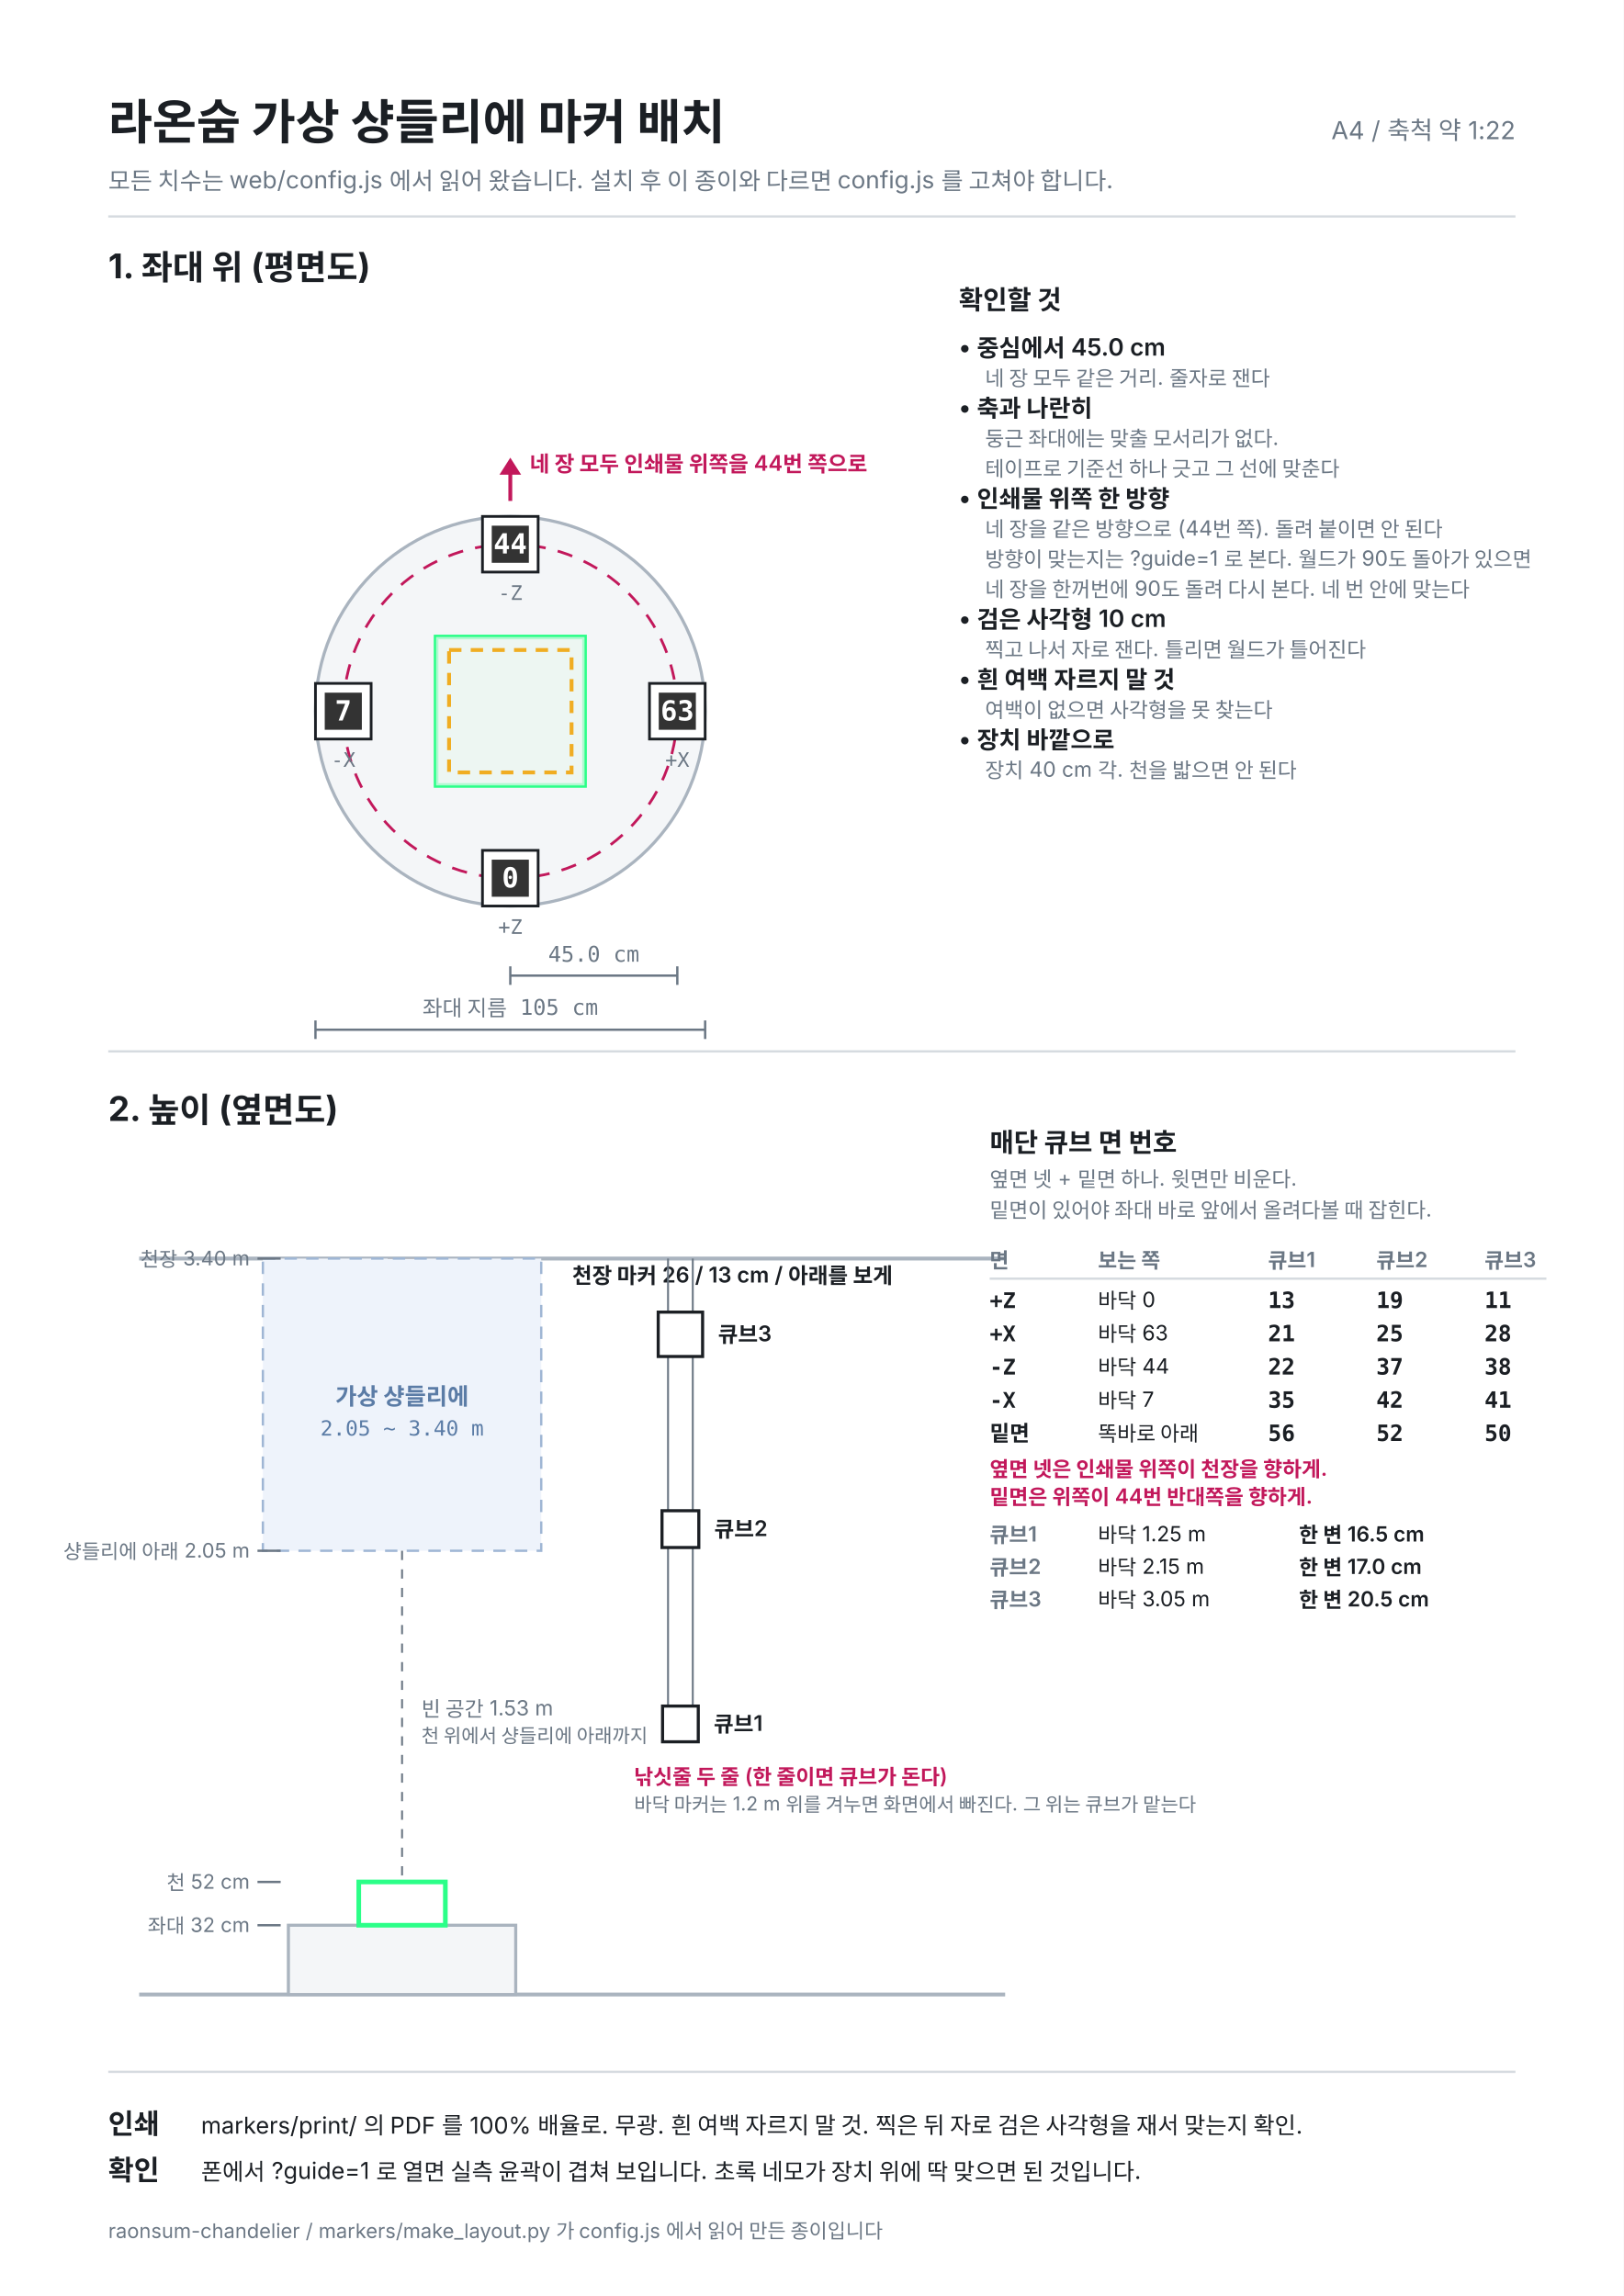
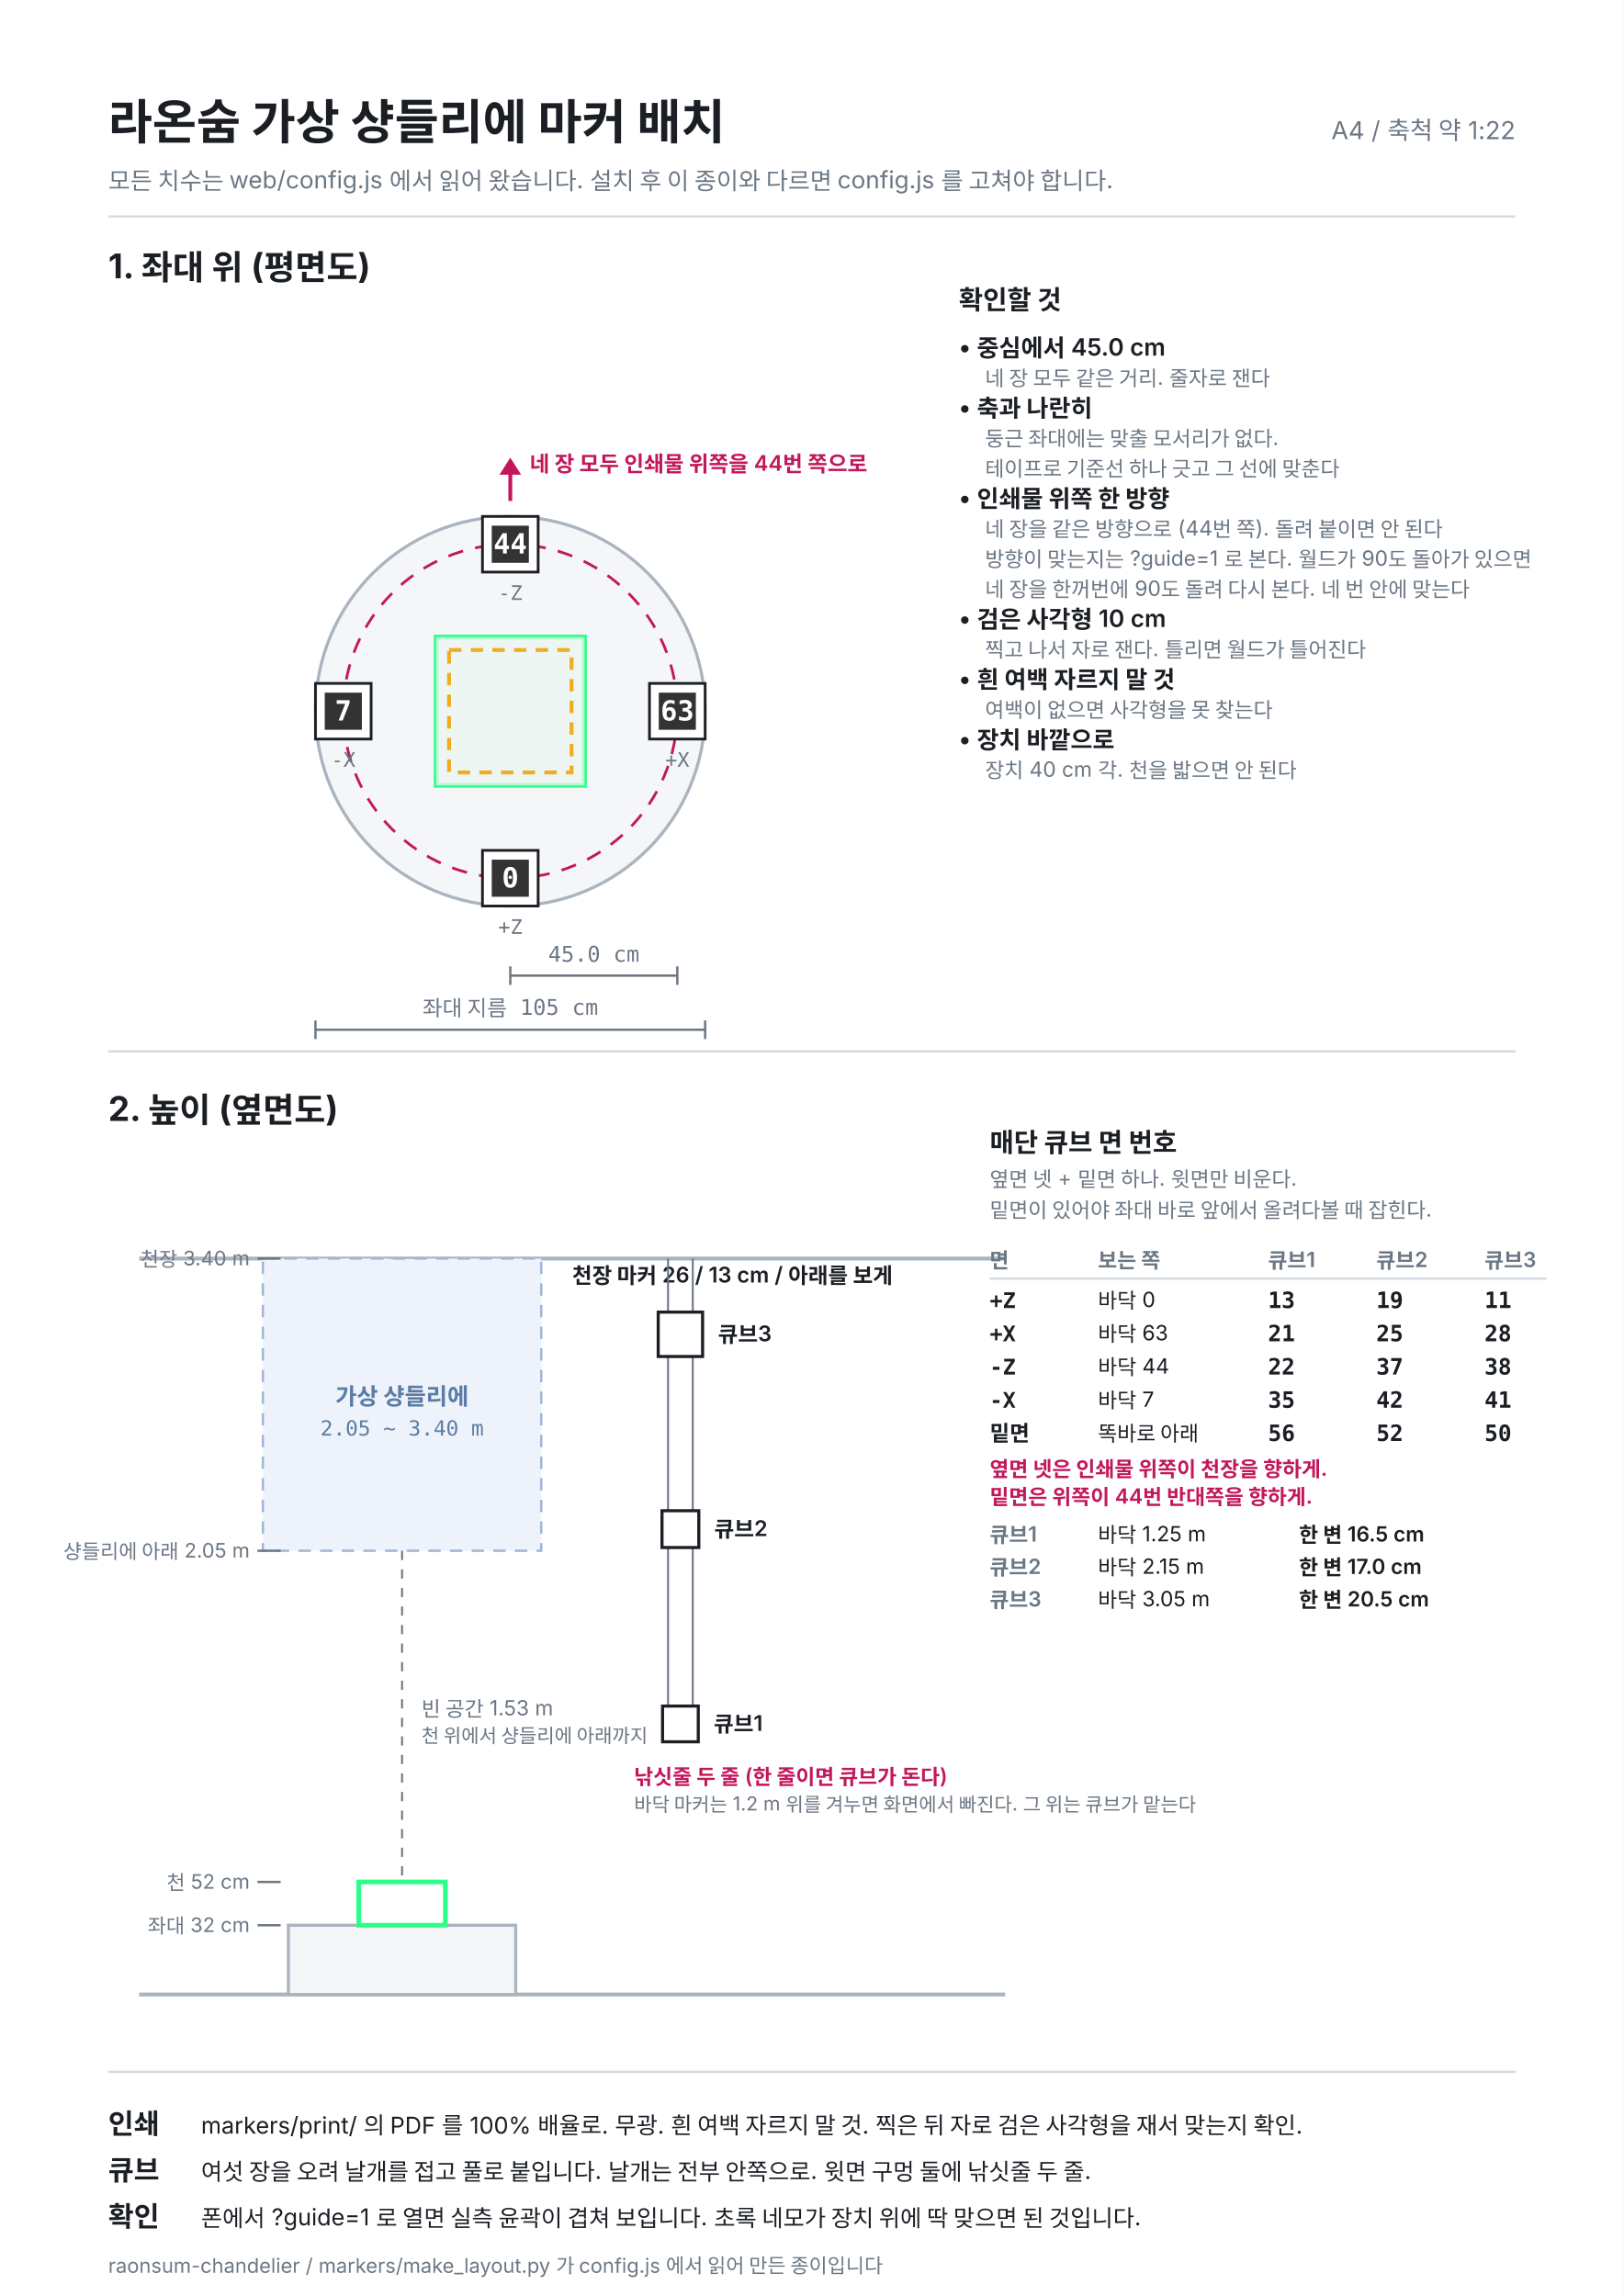
<svg xmlns="http://www.w3.org/2000/svg" width="210.0mm" height="297.0mm" viewBox="0 0 210.0 297.0">
  <rect width="210.0" height="297.0" fill="#fff" />
  <text x="14.00" y="18.00" font-size="6.2" fill="#1b1f24" font-weight="700" text-anchor="start" font-family="-apple-system, 'Apple SD Gothic Neo', 'Noto Sans KR', sans-serif">라온숨 가상 샹들리에   마커 배치</text>
  <text x="196.00" y="18.00" font-size="3.2" fill="#6b7784" font-weight="400" text-anchor="end" font-family="-apple-system, 'Apple SD Gothic Neo', 'Noto Sans KR', sans-serif">A4 / 축척 약 1:22</text>
  <text x="14.00" y="24.50" font-size="3.1" fill="#6b7784" font-weight="400" text-anchor="start" font-family="-apple-system, 'Apple SD Gothic Neo', 'Noto Sans KR', sans-serif">모든 치수는 web/config.js 에서 읽어 왔습니다. 설치 후 이 종이와 다르면 config.js 를 고쳐야 합니다.</text>
  <line x1="14" y1="28" x2="196.0" y2="28" stroke="#d6dbe0" stroke-width="0.3" />
  <text x="14.00" y="36.00" font-size="4.4" fill="#1b1f24" font-weight="700" text-anchor="start" font-family="-apple-system, 'Apple SD Gothic Neo', 'Noto Sans KR', sans-serif">1. 좌대 위 (평면도)</text>
  <circle cx="66.0" cy="92.0" r="25.20" fill="#f4f6f8" stroke="#aab4bf" stroke-width="0.4" />
  <rect x="56.40" y="82.40" width="19.20" height="19.20" fill="none" stroke="#2bff88" stroke-width="0.6" />
  <rect x="56.40" y="82.40" width="19.20" height="19.20" fill="#e9f7ef" opacity="0.7" />
  <rect x="58.08" y="84.08" width="15.84" height="15.84" fill="none" stroke="#f0ad22" stroke-width="0.5" stroke-dasharray="1.6 1.2" />
  <circle cx="66.0" cy="92.0" r="21.60" fill="none" stroke="#c2185b" stroke-width="0.35" stroke-dasharray="2 1.6" />
  <rect x="62.40" y="110.00" width="7.20" height="7.20" fill="#fff" stroke="#1b1f24" stroke-width="0.35" />
  <rect x="63.60" y="111.20" width="4.80" height="4.80" fill="#333" />
  <text x="66.00" y="114.80" font-size="3.6" fill="#fff" font-weight="700" text-anchor="middle" font-family="ui-monospace, SFMono-Regular, Menlo, monospace">0</text>
  <text x="66.00" y="120.80" font-size="2.6" fill="#6b7784" font-weight="400" text-anchor="middle" font-family="ui-monospace, SFMono-Regular, Menlo, monospace">+Z</text>
  <rect x="40.80" y="88.40" width="7.20" height="7.20" fill="#fff" stroke="#1b1f24" stroke-width="0.35" />
  <rect x="42.00" y="89.60" width="4.80" height="4.80" fill="#333" />
  <text x="44.40" y="93.20" font-size="3.6" fill="#fff" font-weight="700" text-anchor="middle" font-family="ui-monospace, SFMono-Regular, Menlo, monospace">7</text>
  <text x="44.40" y="99.20" font-size="2.6" fill="#6b7784" font-weight="400" text-anchor="middle" font-family="ui-monospace, SFMono-Regular, Menlo, monospace">-X</text>
  <rect x="62.40" y="66.80" width="7.20" height="7.20" fill="#fff" stroke="#1b1f24" stroke-width="0.35" />
  <rect x="63.60" y="68.00" width="4.80" height="4.80" fill="#333" />
  <text x="66.00" y="71.60" font-size="3.6" fill="#fff" font-weight="700" text-anchor="middle" font-family="ui-monospace, SFMono-Regular, Menlo, monospace">44</text>
  <text x="66.00" y="77.60" font-size="2.6" fill="#6b7784" font-weight="400" text-anchor="middle" font-family="ui-monospace, SFMono-Regular, Menlo, monospace">-Z</text>
  <rect x="84.00" y="88.40" width="7.20" height="7.20" fill="#fff" stroke="#1b1f24" stroke-width="0.35" />
  <rect x="85.20" y="89.60" width="4.80" height="4.80" fill="#333" />
  <text x="87.60" y="93.20" font-size="3.6" fill="#fff" font-weight="700" text-anchor="middle" font-family="ui-monospace, SFMono-Regular, Menlo, monospace">63</text>
  <text x="87.60" y="99.20" font-size="2.6" fill="#6b7784" font-weight="400" text-anchor="middle" font-family="ui-monospace, SFMono-Regular, Menlo, monospace">+X</text>
  <line x1="66.0" y1="64.80" x2="66.0" y2="59.80" stroke="#c2185b" stroke-width="0.5" />
  <path d="M 64.60 61.40 L 66.00 59.20 L 67.40 61.40 Z" fill="#c2185b" />
  <text x="68.50" y="61.00" font-size="2.8" fill="#c2185b" font-weight="600" text-anchor="start" font-family="-apple-system, 'Apple SD Gothic Neo', 'Noto Sans KR', sans-serif">네 장 모두 인쇄물 위쪽을 44번 쪽으로</text>
  <line x1="66.00" y1="126.20" x2="87.60" y2="126.20" stroke="#6b7784" stroke-width="0.3" />
  <line x1="66.00" y1="125.00" x2="66.00" y2="127.40" stroke="#6b7784" stroke-width="0.3" />
  <line x1="87.60" y1="125.00" x2="87.60" y2="127.40" stroke="#6b7784" stroke-width="0.3" />
  <text x="76.80" y="124.40" font-size="2.8" fill="#6b7784" font-weight="400" text-anchor="middle" font-family="ui-monospace, SFMono-Regular, Menlo, monospace">45.0 cm</text>
  <line x1="40.80" y1="133.20" x2="91.20" y2="133.20" stroke="#6b7784" stroke-width="0.3" />
  <line x1="40.80" y1="132.00" x2="40.80" y2="134.40" stroke="#6b7784" stroke-width="0.3" />
  <line x1="91.20" y1="132.00" x2="91.20" y2="134.40" stroke="#6b7784" stroke-width="0.3" />
  <text x="66.00" y="131.40" font-size="2.8" fill="#6b7784" font-weight="400" text-anchor="middle" font-family="ui-monospace, SFMono-Regular, Menlo, monospace">좌대 지름 105 cm</text>
  <text x="124.00" y="40.00" font-size="3.4" fill="#1b1f24" font-weight="700" text-anchor="start" font-family="-apple-system, 'Apple SD Gothic Neo', 'Noto Sans KR', sans-serif">확인할 것</text>
  <text x="124.00" y="46.00" font-size="3.1" fill="#1b1f24" font-weight="600" text-anchor="start" font-family="-apple-system, 'Apple SD Gothic Neo', 'Noto Sans KR', sans-serif">•  중심에서 45.0 cm</text>
  <text x="127.40" y="49.90" font-size="2.7" fill="#6b7784" font-weight="400" text-anchor="start" font-family="-apple-system, 'Apple SD Gothic Neo', 'Noto Sans KR', sans-serif">네 장 모두 같은 거리. 줄자로 잰다</text>
  <text x="124.00" y="53.80" font-size="3.1" fill="#1b1f24" font-weight="600" text-anchor="start" font-family="-apple-system, 'Apple SD Gothic Neo', 'Noto Sans KR', sans-serif">•  축과 나란히</text>
  <text x="127.40" y="57.70" font-size="2.7" fill="#6b7784" font-weight="400" text-anchor="start" font-family="-apple-system, 'Apple SD Gothic Neo', 'Noto Sans KR', sans-serif">둥근 좌대에는 맞출 모서리가 없다.</text>
  <text x="127.40" y="61.60" font-size="2.7" fill="#6b7784" font-weight="400" text-anchor="start" font-family="-apple-system, 'Apple SD Gothic Neo', 'Noto Sans KR', sans-serif">테이프로 기준선 하나 긋고 그 선에 맞춘다</text>
  <text x="124.00" y="65.50" font-size="3.1" fill="#1b1f24" font-weight="600" text-anchor="start" font-family="-apple-system, 'Apple SD Gothic Neo', 'Noto Sans KR', sans-serif">•  인쇄물 위쪽 한 방향</text>
  <text x="127.40" y="69.40" font-size="2.7" fill="#6b7784" font-weight="400" text-anchor="start" font-family="-apple-system, 'Apple SD Gothic Neo', 'Noto Sans KR', sans-serif">네 장을 같은 방향으로 (44번 쪽). 돌려 붙이면 안 된다</text>
  <text x="127.40" y="73.30" font-size="2.7" fill="#6b7784" font-weight="400" text-anchor="start" font-family="-apple-system, 'Apple SD Gothic Neo', 'Noto Sans KR', sans-serif">방향이 맞는지는 ?guide=1 로 본다. 월드가 90도 돌아가 있으면</text>
  <text x="127.40" y="77.20" font-size="2.7" fill="#6b7784" font-weight="400" text-anchor="start" font-family="-apple-system, 'Apple SD Gothic Neo', 'Noto Sans KR', sans-serif">네 장을 한꺼번에 90도 돌려 다시 본다. 네 번 안에 맞는다</text>
  <text x="124.00" y="81.10" font-size="3.1" fill="#1b1f24" font-weight="600" text-anchor="start" font-family="-apple-system, 'Apple SD Gothic Neo', 'Noto Sans KR', sans-serif">•  검은 사각형 10 cm</text>
  <text x="127.40" y="85.00" font-size="2.7" fill="#6b7784" font-weight="400" text-anchor="start" font-family="-apple-system, 'Apple SD Gothic Neo', 'Noto Sans KR', sans-serif">찍고 나서 자로 잰다. 틀리면 월드가 틀어진다</text>
  <text x="124.00" y="88.90" font-size="3.1" fill="#1b1f24" font-weight="600" text-anchor="start" font-family="-apple-system, 'Apple SD Gothic Neo', 'Noto Sans KR', sans-serif">•  흰 여백 자르지 말 것</text>
  <text x="127.40" y="92.80" font-size="2.7" fill="#6b7784" font-weight="400" text-anchor="start" font-family="-apple-system, 'Apple SD Gothic Neo', 'Noto Sans KR', sans-serif">여백이 없으면 사각형을 못 찾는다</text>
  <text x="124.00" y="96.70" font-size="3.1" fill="#1b1f24" font-weight="600" text-anchor="start" font-family="-apple-system, 'Apple SD Gothic Neo', 'Noto Sans KR', sans-serif">•  장치 바깥으로</text>
  <text x="127.40" y="100.60" font-size="2.7" fill="#6b7784" font-weight="400" text-anchor="start" font-family="-apple-system, 'Apple SD Gothic Neo', 'Noto Sans KR', sans-serif">장치 40 cm 각. 천을 밟으면 안 된다</text>
  <line x1="14" y1="136" x2="196.0" y2="136" stroke="#d6dbe0" stroke-width="0.3" />
  <text x="14.00" y="145.00" font-size="4.4" fill="#1b1f24" font-weight="700" text-anchor="start" font-family="-apple-system, 'Apple SD Gothic Neo', 'Noto Sans KR', sans-serif">2. 높이 (옆면도)</text>
  <line x1="18" y1="258.0" x2="130.0" y2="258.0" stroke="#aab4bf" stroke-width="0.5" />
  <rect x="37.30" y="249.04" width="29.40" height="8.96" fill="#f4f6f8" stroke="#aab4bf" stroke-width="0.4" />
  <rect x="46.40" y="243.44" width="11.20" height="5.60" fill="none" stroke="#2bff88" stroke-width="0.6" />
  <line x1="18" y1="162.80" x2="130.0" y2="162.80" stroke="#aab4bf" stroke-width="0.5" />
  <rect x="50.14" y="162.80" width="3.72" height="1.6" fill="#333" />
  <text x="74.00" y="166.00" font-size="2.8" fill="#1b1f24" font-weight="600" text-anchor="start" font-family="-apple-system, 'Apple SD Gothic Neo', 'Noto Sans KR', sans-serif">천장 마커 26 / 13 cm / 아래를 보게</text>
  <rect x="34.00" y="162.80" width="36" height="37.80" fill="#eef3fb" stroke="#9fb6d4" stroke-width="0.3" stroke-dasharray="1.6 1.2" />
  <text x="52.00" y="181.70" font-size="3.0" fill="#5b7ca6" font-weight="600" text-anchor="middle" font-family="-apple-system, 'Apple SD Gothic Neo', 'Noto Sans KR', sans-serif">가상 샹들리에</text>
  <text x="52.00" y="185.70" font-size="2.7" fill="#5b7ca6" font-weight="400" text-anchor="middle" font-family="ui-monospace, SFMono-Regular, Menlo, monospace">2.05 ~ 3.40 m</text>
  <line x1="52.00" y1="200.60" x2="52.00" y2="243.44" stroke="#6b7784" stroke-width="0.25" stroke-dasharray="1.2 1.2" />
  <text x="54.50" y="222.02" font-size="2.7" fill="#6b7784" font-weight="400" text-anchor="start" font-family="-apple-system, 'Apple SD Gothic Neo', 'Noto Sans KR', sans-serif">빈 공간 1.53 m</text>
  <text x="54.50" y="225.42" font-size="2.5" fill="#6b7784" font-weight="400" text-anchor="start" font-family="-apple-system, 'Apple SD Gothic Neo', 'Noto Sans KR', sans-serif">천 위에서 샹들리에 아래까지</text>
  <line x1="86.40" y1="162.80" x2="86.40" y2="225.31" stroke="#6b7784" stroke-width="0.25" />
  <line x1="89.60" y1="162.80" x2="89.60" y2="225.31" stroke="#6b7784" stroke-width="0.25" />
  <rect x="85.69" y="220.69" width="4.62" height="4.62" fill="#fff" stroke="#1b1f24" stroke-width="0.4" />
  <text x="92.31" y="224.00" font-size="2.8" fill="#1b1f24" font-weight="600" text-anchor="start" font-family="-apple-system, 'Apple SD Gothic Neo', 'Noto Sans KR', sans-serif">큐브1</text>
  <rect x="85.62" y="195.42" width="4.76" height="4.76" fill="#fff" stroke="#1b1f24" stroke-width="0.4" />
  <text x="92.38" y="198.80" font-size="2.8" fill="#1b1f24" font-weight="600" text-anchor="start" font-family="-apple-system, 'Apple SD Gothic Neo', 'Noto Sans KR', sans-serif">큐브2</text>
  <rect x="85.13" y="169.73" width="5.74" height="5.74" fill="#fff" stroke="#1b1f24" stroke-width="0.4" />
  <text x="92.87" y="173.60" font-size="2.8" fill="#1b1f24" font-weight="600" text-anchor="start" font-family="-apple-system, 'Apple SD Gothic Neo', 'Noto Sans KR', sans-serif">큐브3</text>
  <text x="82.00" y="230.81" font-size="2.7" fill="#c2185b" font-weight="600" text-anchor="start" font-family="-apple-system, 'Apple SD Gothic Neo', 'Noto Sans KR', sans-serif">낚싯줄 두 줄 (한 줄이면 큐브가 돈다)</text>
  <text x="82.00" y="234.31" font-size="2.5" fill="#6b7784" font-weight="400" text-anchor="start" font-family="-apple-system, 'Apple SD Gothic Neo', 'Noto Sans KR', sans-serif">바닥 마커는 1.2 m 위를 겨누면 화면에서 빠진다. 그 위는 큐브가 맡는다</text>
  <line x1="33.30" y1="249.04" x2="36.30" y2="249.04" stroke="#6b7784" stroke-width="0.3" />
  <text x="32.30" y="250.04" font-size="2.6" fill="#6b7784" font-weight="400" text-anchor="end" font-family="-apple-system, 'Apple SD Gothic Neo', 'Noto Sans KR', sans-serif">좌대 32 cm</text>
  <line x1="33.30" y1="243.44" x2="36.30" y2="243.44" stroke="#6b7784" stroke-width="0.3" />
  <text x="32.30" y="244.44" font-size="2.6" fill="#6b7784" font-weight="400" text-anchor="end" font-family="-apple-system, 'Apple SD Gothic Neo', 'Noto Sans KR', sans-serif">천 52 cm</text>
  <line x1="33.30" y1="200.60" x2="36.30" y2="200.60" stroke="#6b7784" stroke-width="0.3" />
  <text x="32.30" y="201.60" font-size="2.6" fill="#6b7784" font-weight="400" text-anchor="end" font-family="-apple-system, 'Apple SD Gothic Neo', 'Noto Sans KR', sans-serif">샹들리에 아래 2.05 m</text>
  <line x1="33.30" y1="162.80" x2="36.30" y2="162.80" stroke="#6b7784" stroke-width="0.3" />
  <text x="32.30" y="163.80" font-size="2.6" fill="#6b7784" font-weight="400" text-anchor="end" font-family="-apple-system, 'Apple SD Gothic Neo', 'Noto Sans KR', sans-serif">천장 3.40 m</text>
  <text x="128.00" y="149.00" font-size="3.4" fill="#1b1f24" font-weight="700" text-anchor="start" font-family="-apple-system, 'Apple SD Gothic Neo', 'Noto Sans KR', sans-serif">매단 큐브 면 번호</text>
  <text x="128.00" y="153.50" font-size="2.7" fill="#6b7784" font-weight="400" text-anchor="start" font-family="-apple-system, 'Apple SD Gothic Neo', 'Noto Sans KR', sans-serif">옆면 넷 + 밑면 하나. 윗면만 비운다.</text>
  <text x="128.00" y="157.50" font-size="2.7" fill="#6b7784" font-weight="400" text-anchor="start" font-family="-apple-system, 'Apple SD Gothic Neo', 'Noto Sans KR', sans-serif">밑면이 있어야 좌대 바로 앞에서 올려다볼 때 잡힌다.</text>
  <text x="128.00" y="164.00" font-size="2.7" fill="#6b7784" font-weight="600" text-anchor="start" font-family="-apple-system, 'Apple SD Gothic Neo', 'Noto Sans KR', sans-serif">면</text>
  <text x="142.00" y="164.00" font-size="2.7" fill="#6b7784" font-weight="600" text-anchor="start" font-family="-apple-system, 'Apple SD Gothic Neo', 'Noto Sans KR', sans-serif">보는 쪽</text>
  <text x="164.00" y="164.00" font-size="2.7" fill="#6b7784" font-weight="600" text-anchor="start" font-family="-apple-system, 'Apple SD Gothic Neo', 'Noto Sans KR', sans-serif">큐브1</text>
  <text x="178.00" y="164.00" font-size="2.7" fill="#6b7784" font-weight="600" text-anchor="start" font-family="-apple-system, 'Apple SD Gothic Neo', 'Noto Sans KR', sans-serif">큐브2</text>
  <text x="192.00" y="164.00" font-size="2.7" fill="#6b7784" font-weight="600" text-anchor="start" font-family="-apple-system, 'Apple SD Gothic Neo', 'Noto Sans KR', sans-serif">큐브3</text>
  <line x1="128" y1="165.4" x2="200" y2="165.4" stroke="#d6dbe0" stroke-width="0.3" />
  <text x="128.00" y="169.20" font-size="2.8" fill="#1b1f24" font-weight="600" text-anchor="start" font-family="ui-monospace, SFMono-Regular, Menlo, monospace">+Z</text>
  <text x="142.00" y="169.20" font-size="2.7" fill="#1b1f24" font-weight="400" text-anchor="start" font-family="-apple-system, 'Apple SD Gothic Neo', 'Noto Sans KR', sans-serif">바닥 0</text>
  <text x="164.00" y="169.20" font-size="2.9" fill="#1b1f24" font-weight="600" text-anchor="start" font-family="ui-monospace, SFMono-Regular, Menlo, monospace">13</text>
  <text x="178.00" y="169.20" font-size="2.9" fill="#1b1f24" font-weight="600" text-anchor="start" font-family="ui-monospace, SFMono-Regular, Menlo, monospace">19</text>
  <text x="192.00" y="169.20" font-size="2.9" fill="#1b1f24" font-weight="600" text-anchor="start" font-family="ui-monospace, SFMono-Regular, Menlo, monospace">11</text>
  <text x="128.00" y="173.50" font-size="2.8" fill="#1b1f24" font-weight="600" text-anchor="start" font-family="ui-monospace, SFMono-Regular, Menlo, monospace">+X</text>
  <text x="142.00" y="173.50" font-size="2.7" fill="#1b1f24" font-weight="400" text-anchor="start" font-family="-apple-system, 'Apple SD Gothic Neo', 'Noto Sans KR', sans-serif">바닥 63</text>
  <text x="164.00" y="173.50" font-size="2.9" fill="#1b1f24" font-weight="600" text-anchor="start" font-family="ui-monospace, SFMono-Regular, Menlo, monospace">21</text>
  <text x="178.00" y="173.50" font-size="2.9" fill="#1b1f24" font-weight="600" text-anchor="start" font-family="ui-monospace, SFMono-Regular, Menlo, monospace">25</text>
  <text x="192.00" y="173.50" font-size="2.9" fill="#1b1f24" font-weight="600" text-anchor="start" font-family="ui-monospace, SFMono-Regular, Menlo, monospace">28</text>
  <text x="128.00" y="177.80" font-size="2.8" fill="#1b1f24" font-weight="600" text-anchor="start" font-family="ui-monospace, SFMono-Regular, Menlo, monospace">-Z</text>
  <text x="142.00" y="177.80" font-size="2.7" fill="#1b1f24" font-weight="400" text-anchor="start" font-family="-apple-system, 'Apple SD Gothic Neo', 'Noto Sans KR', sans-serif">바닥 44</text>
  <text x="164.00" y="177.80" font-size="2.9" fill="#1b1f24" font-weight="600" text-anchor="start" font-family="ui-monospace, SFMono-Regular, Menlo, monospace">22</text>
  <text x="178.00" y="177.80" font-size="2.9" fill="#1b1f24" font-weight="600" text-anchor="start" font-family="ui-monospace, SFMono-Regular, Menlo, monospace">37</text>
  <text x="192.00" y="177.80" font-size="2.9" fill="#1b1f24" font-weight="600" text-anchor="start" font-family="ui-monospace, SFMono-Regular, Menlo, monospace">38</text>
  <text x="128.00" y="182.10" font-size="2.8" fill="#1b1f24" font-weight="600" text-anchor="start" font-family="ui-monospace, SFMono-Regular, Menlo, monospace">-X</text>
  <text x="142.00" y="182.10" font-size="2.7" fill="#1b1f24" font-weight="400" text-anchor="start" font-family="-apple-system, 'Apple SD Gothic Neo', 'Noto Sans KR', sans-serif">바닥 7</text>
  <text x="164.00" y="182.10" font-size="2.9" fill="#1b1f24" font-weight="600" text-anchor="start" font-family="ui-monospace, SFMono-Regular, Menlo, monospace">35</text>
  <text x="178.00" y="182.10" font-size="2.9" fill="#1b1f24" font-weight="600" text-anchor="start" font-family="ui-monospace, SFMono-Regular, Menlo, monospace">42</text>
  <text x="192.00" y="182.10" font-size="2.9" fill="#1b1f24" font-weight="600" text-anchor="start" font-family="ui-monospace, SFMono-Regular, Menlo, monospace">41</text>
  <text x="128.00" y="186.40" font-size="2.8" fill="#1b1f24" font-weight="600" text-anchor="start" font-family="-apple-system, 'Apple SD Gothic Neo', 'Noto Sans KR', sans-serif">밑면</text>
  <text x="142.00" y="186.40" font-size="2.7" fill="#1b1f24" font-weight="400" text-anchor="start" font-family="-apple-system, 'Apple SD Gothic Neo', 'Noto Sans KR', sans-serif">똑바로 아래</text>
  <text x="164.00" y="186.40" font-size="2.9" fill="#1b1f24" font-weight="600" text-anchor="start" font-family="ui-monospace, SFMono-Regular, Menlo, monospace">56</text>
  <text x="178.00" y="186.40" font-size="2.9" fill="#1b1f24" font-weight="600" text-anchor="start" font-family="ui-monospace, SFMono-Regular, Menlo, monospace">52</text>
  <text x="192.00" y="186.40" font-size="2.9" fill="#1b1f24" font-weight="600" text-anchor="start" font-family="ui-monospace, SFMono-Regular, Menlo, monospace">50</text>
  <text x="128.00" y="191.00" font-size="2.7" fill="#c2185b" font-weight="600" text-anchor="start" font-family="-apple-system, 'Apple SD Gothic Neo', 'Noto Sans KR', sans-serif">옆면 넷은 인쇄물 위쪽이 천장을 향하게.</text>
  <text x="128.00" y="194.60" font-size="2.7" fill="#c2185b" font-weight="600" text-anchor="start" font-family="-apple-system, 'Apple SD Gothic Neo', 'Noto Sans KR', sans-serif">밑면은 위쪽이 44번 반대쪽을 향하게.</text>
  <text x="128.00" y="199.50" font-size="2.7" fill="#6b7784" font-weight="600" text-anchor="start" font-family="-apple-system, 'Apple SD Gothic Neo', 'Noto Sans KR', sans-serif">큐브1</text>
  <text x="142.00" y="199.50" font-size="2.7" fill="#1b1f24" font-weight="400" text-anchor="start" font-family="-apple-system, 'Apple SD Gothic Neo', 'Noto Sans KR', sans-serif">바닥 1.25 m</text>
  <text x="168.00" y="199.50" font-size="2.7" fill="#1b1f24" font-weight="600" text-anchor="start" font-family="-apple-system, 'Apple SD Gothic Neo', 'Noto Sans KR', sans-serif">한 변 16.5 cm</text>
  <text x="128.00" y="203.70" font-size="2.7" fill="#6b7784" font-weight="600" text-anchor="start" font-family="-apple-system, 'Apple SD Gothic Neo', 'Noto Sans KR', sans-serif">큐브2</text>
  <text x="142.00" y="203.70" font-size="2.7" fill="#1b1f24" font-weight="400" text-anchor="start" font-family="-apple-system, 'Apple SD Gothic Neo', 'Noto Sans KR', sans-serif">바닥 2.15 m</text>
  <text x="168.00" y="203.70" font-size="2.7" fill="#1b1f24" font-weight="600" text-anchor="start" font-family="-apple-system, 'Apple SD Gothic Neo', 'Noto Sans KR', sans-serif">한 변 17.0 cm</text>
  <text x="128.00" y="207.90" font-size="2.7" fill="#6b7784" font-weight="600" text-anchor="start" font-family="-apple-system, 'Apple SD Gothic Neo', 'Noto Sans KR', sans-serif">큐브3</text>
  <text x="142.00" y="207.90" font-size="2.7" fill="#1b1f24" font-weight="400" text-anchor="start" font-family="-apple-system, 'Apple SD Gothic Neo', 'Noto Sans KR', sans-serif">바닥 3.05 m</text>
  <text x="168.00" y="207.90" font-size="2.7" fill="#1b1f24" font-weight="600" text-anchor="start" font-family="-apple-system, 'Apple SD Gothic Neo', 'Noto Sans KR', sans-serif">한 변 20.5 cm</text>
  <line x1="14" y1="268" x2="196.0" y2="268" stroke="#d6dbe0" stroke-width="0.3" />
  <text x="14.00" y="276.00" font-size="3.6" fill="#1b1f24" font-weight="700" text-anchor="start" font-family="-apple-system, 'Apple SD Gothic Neo', 'Noto Sans KR', sans-serif">인쇄</text>
  <text x="26.00" y="276.00" font-size="3.0" fill="#1b1f24" font-weight="400" text-anchor="start" font-family="-apple-system, 'Apple SD Gothic Neo', 'Noto Sans KR', sans-serif">markers/print/ 의 PDF 를 100% 배율로. 무광. 흰 여백 자르지 말 것. 찍은 뒤 자로 검은 사각형을 재서 맞는지 확인.</text>
-   <text x="14.00" y="282.00" font-size="3.6" fill="#1b1f24" font-weight="700" text-anchor="start" font-family="-apple-system, 'Apple SD Gothic Neo', 'Noto Sans KR', sans-serif">확인</text>
-   <text x="26.00" y="282.00" font-size="3.0" fill="#1b1f24" font-weight="400" text-anchor="start" font-family="-apple-system, 'Apple SD Gothic Neo', 'Noto Sans KR', sans-serif">폰에서 ?guide=1 로 열면 실측 윤곽이 겹쳐 보입니다. 초록 네모가 장치 위에 딱 맞으면 된 것입니다.</text>
-   <text x="14.00" y="289.50" font-size="2.6" fill="#6b7784" font-weight="400" text-anchor="start" font-family="-apple-system, 'Apple SD Gothic Neo', 'Noto Sans KR', sans-serif">raonsum-chandelier / markers/make_layout.py 가 config.js 에서 읽어 만든 종이입니다</text>
+   <text x="14.00" y="282.00" font-size="3.6" fill="#1b1f24" font-weight="700" text-anchor="start" font-family="-apple-system, 'Apple SD Gothic Neo', 'Noto Sans KR', sans-serif">큐브</text>
+   <text x="26.00" y="282.00" font-size="3.0" fill="#1b1f24" font-weight="400" text-anchor="start" font-family="-apple-system, 'Apple SD Gothic Neo', 'Noto Sans KR', sans-serif">여섯 장을 오려 날개를 접고 풀로 붙입니다. 날개는 전부 안쪽으로. 윗면 구멍 둘에 낚싯줄 두 줄.</text>
+   <text x="14.00" y="288.00" font-size="3.6" fill="#1b1f24" font-weight="700" text-anchor="start" font-family="-apple-system, 'Apple SD Gothic Neo', 'Noto Sans KR', sans-serif">확인</text>
+   <text x="26.00" y="288.00" font-size="3.0" fill="#1b1f24" font-weight="400" text-anchor="start" font-family="-apple-system, 'Apple SD Gothic Neo', 'Noto Sans KR', sans-serif">폰에서 ?guide=1 로 열면 실측 윤곽이 겹쳐 보입니다. 초록 네모가 장치 위에 딱 맞으면 된 것입니다.</text>
+   <text x="14.00" y="294.00" font-size="2.6" fill="#6b7784" font-weight="400" text-anchor="start" font-family="-apple-system, 'Apple SD Gothic Neo', 'Noto Sans KR', sans-serif">raonsum-chandelier / markers/make_layout.py 가 config.js 에서 읽어 만든 종이입니다</text>
</svg>
